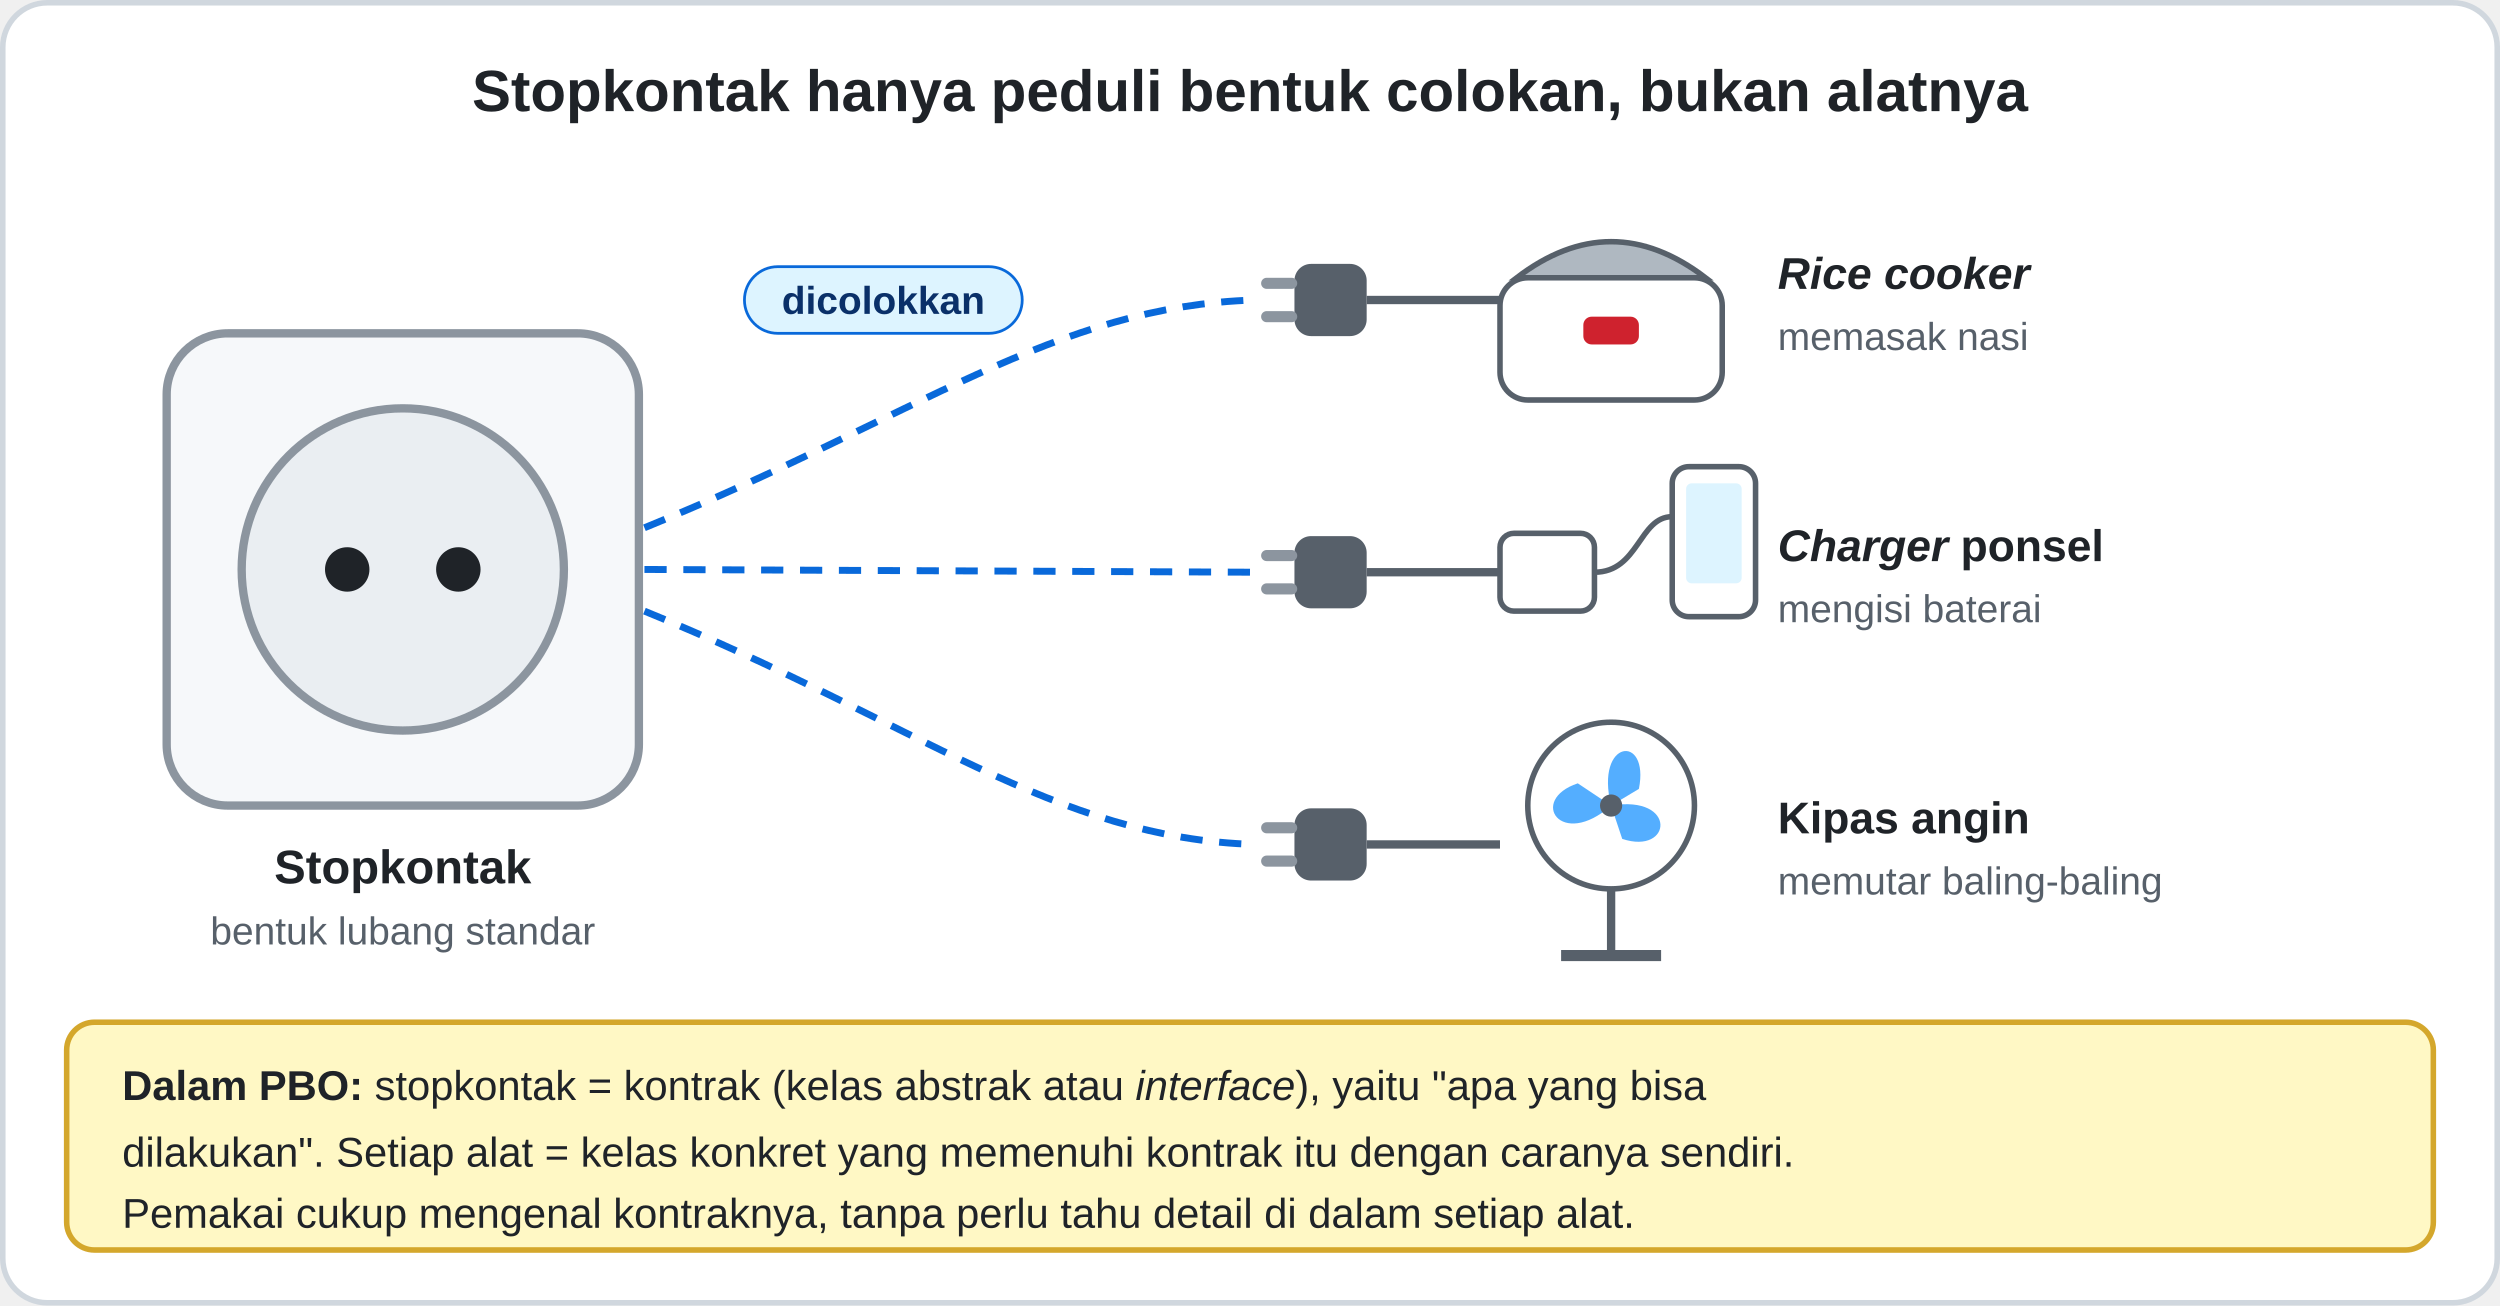
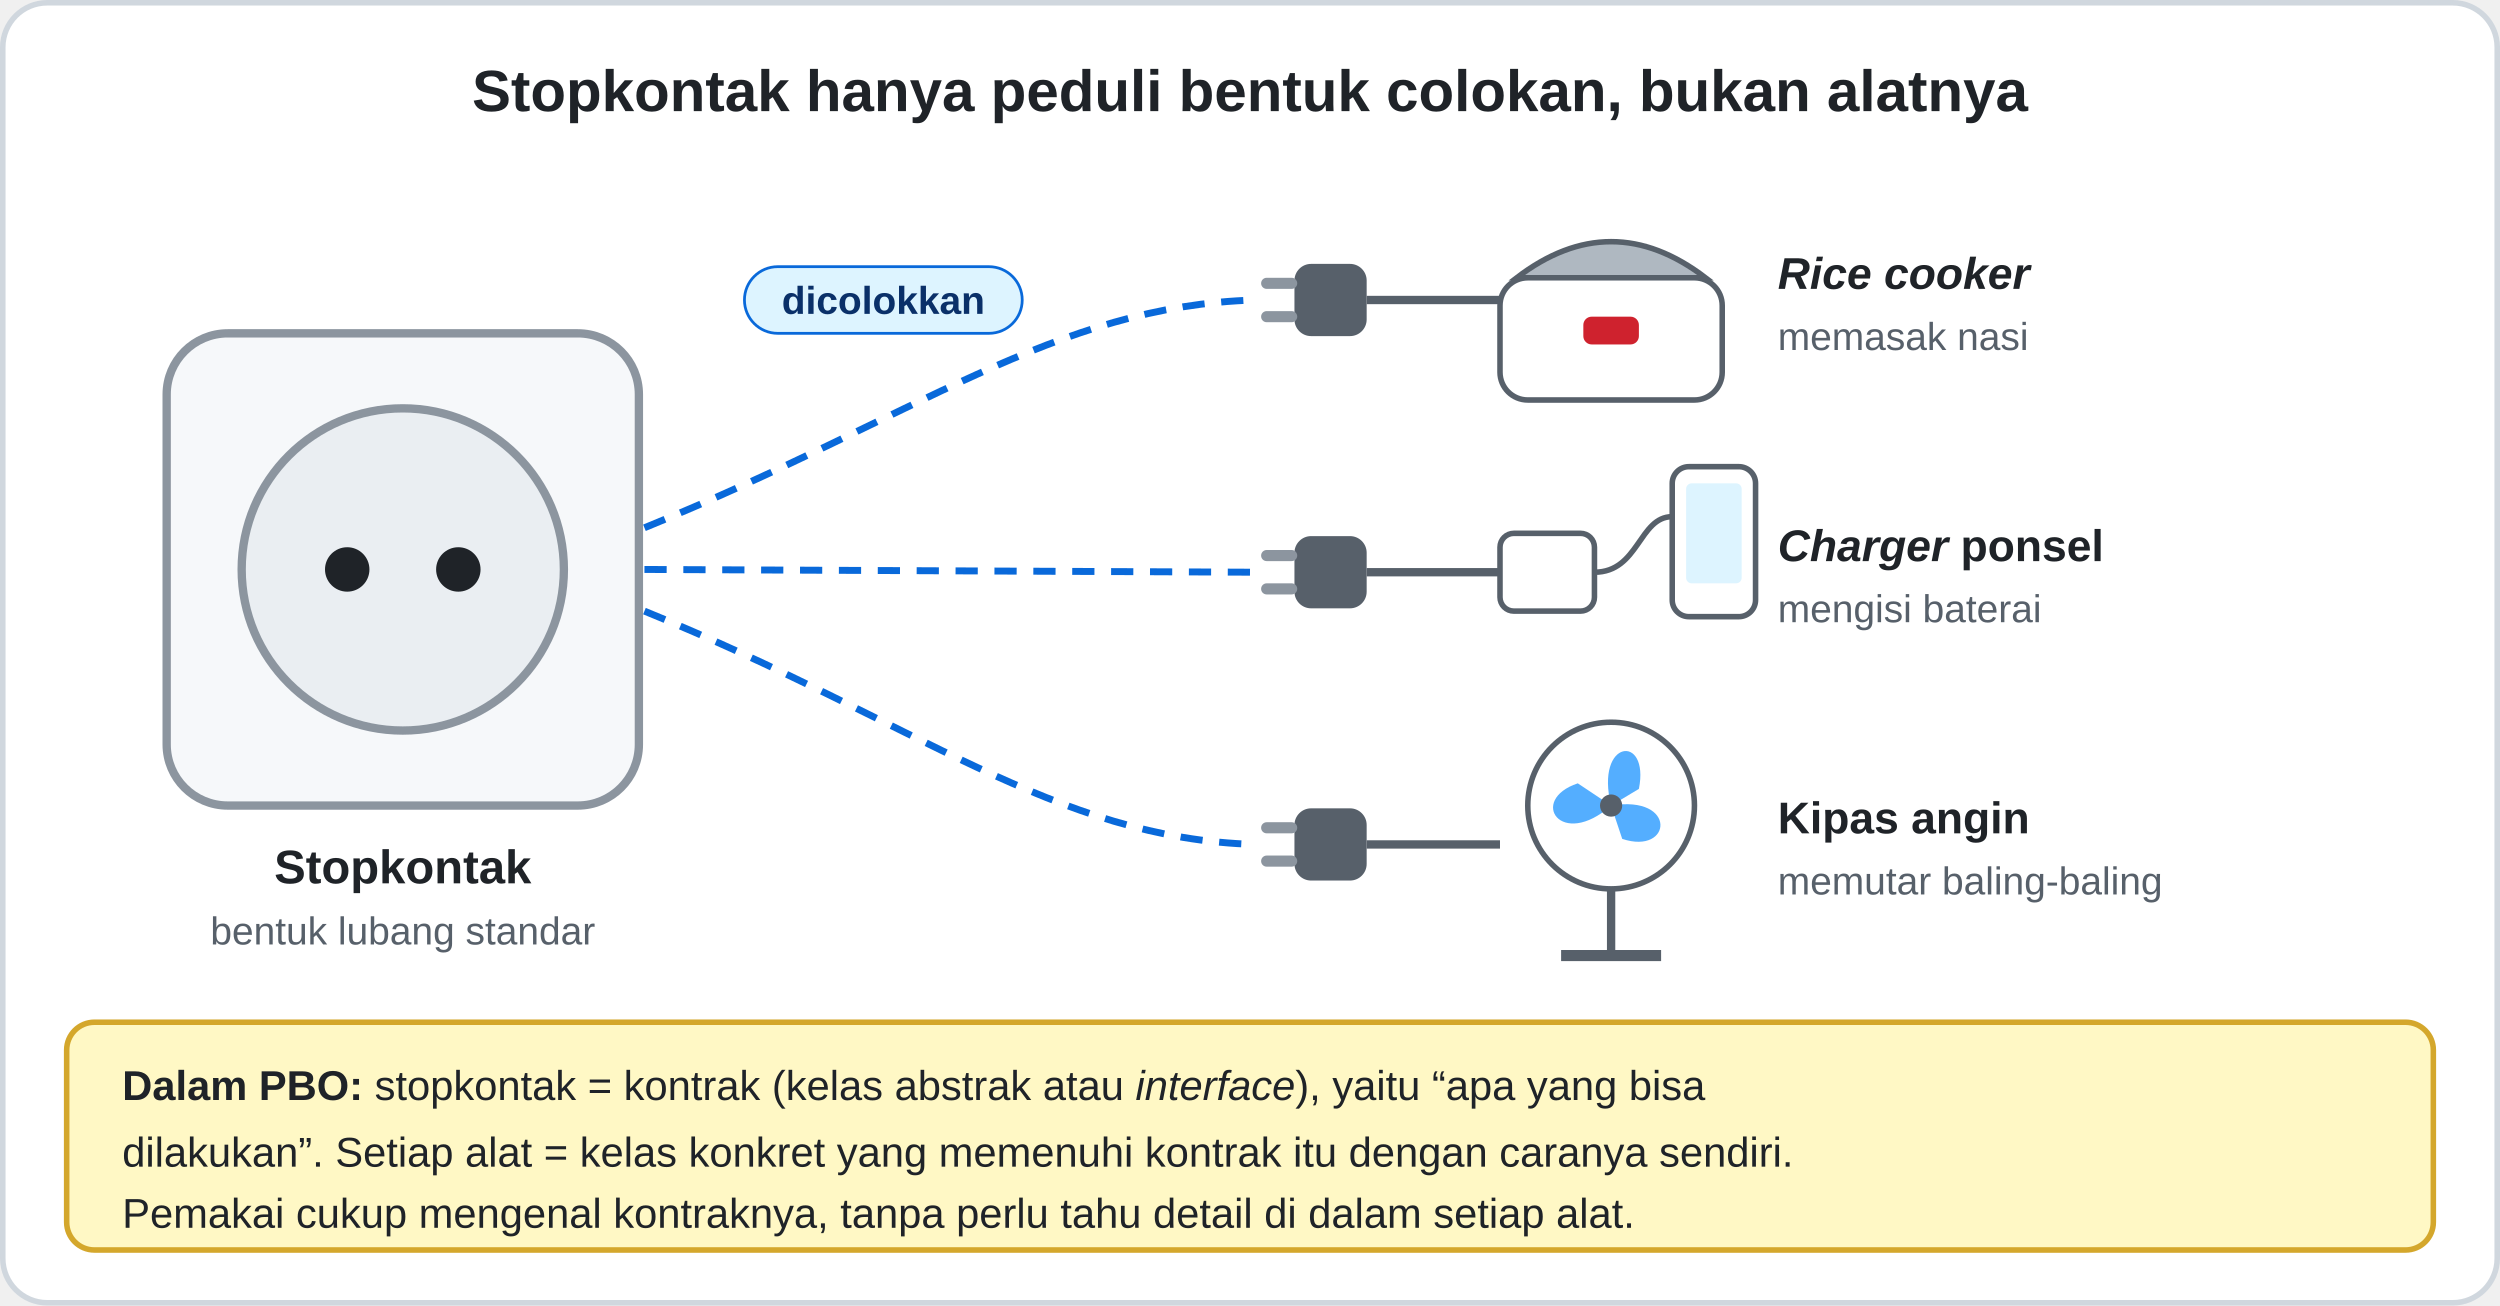
<svg xmlns="http://www.w3.org/2000/svg" width="900" height="470" viewBox="0 0 900 470" font-family="'Segoe UI', Arial, 'DejaVu Sans', sans-serif">
  <defs>
    <g id="colokan">
      <rect x="0" y="-13" width="26" height="26" rx="6" fill="#57606a" />
      <rect x="-12" y="-8" width="13" height="4" rx="2" fill="#8c959f" />
      <rect x="-12" y="4" width="13" height="4" rx="2" fill="#8c959f" />
    </g>
  </defs>
  <rect x="1" y="1" width="898" height="468" rx="16" fill="#ffffff" stroke="#d0d7de" stroke-width="2" />
  <text x="450" y="40" text-anchor="middle" font-size="21" font-weight="700" fill="#1f2328">Stopkontak hanya peduli bentuk colokan, bukan alatnya</text>
  <rect x="60" y="120" width="170" height="170" rx="22" fill="#f6f8fa" stroke="#8c959f" stroke-width="3" />
  <circle cx="145" cy="205" r="58" fill="#eaeef2" stroke="#8c959f" stroke-width="3" />
  <circle cx="125" cy="205" r="8" fill="#1f2328" />
  <circle cx="165" cy="205" r="8" fill="#1f2328" />
  <text x="145" y="318" text-anchor="middle" font-size="17" font-weight="700" fill="#1f2328">Stopkontak</text>
  <text x="145" y="340" text-anchor="middle" font-size="14" fill="#57606a">bentuk lubang standar</text>
  <g fill="none" stroke="#0969da" stroke-width="2.5" stroke-dasharray="8 6">
    <path d="M232,190 C330,150 380,110 452,108" />
    <path d="M232,205 L452,206" />
    <path d="M232,220 C330,260 380,302 452,304" />
  </g>
  <rect x="268" y="96" width="100" height="24" rx="12" fill="#ddf4ff" stroke="#0969da" />
  <text x="318" y="113" text-anchor="middle" font-size="14" font-weight="700" fill="#0a3069">dicolokkan</text>
  <use href="#colokan" x="466" y="108" />
  <line x1="492" y1="108" x2="540" y2="108" stroke="#57606a" stroke-width="3" />
  <g transform="translate(540,74)">
    <path d="M6,26 q34,-26 68,0 z" fill="#afb8c1" stroke="#57606a" stroke-width="2" />
    <rect x="0" y="26" width="80" height="44" rx="10" fill="#ffffff" stroke="#57606a" stroke-width="2" />
    <rect x="30" y="40" width="20" height="10" rx="3" fill="#cf222e" />
  </g>
  <text x="640" y="104" font-size="16" font-weight="700" fill="#1f2328">
    <tspan font-style="italic">Rice cooker</tspan>
  </text>
  <text x="640" y="126" font-size="14" fill="#57606a">memasak nasi</text>
  <use href="#colokan" x="466" y="206" />
  <line x1="492" y1="206" x2="540" y2="206" stroke="#57606a" stroke-width="3" />
  <g transform="translate(540,176)">
    <rect x="0" y="16" width="34" height="28" rx="5" fill="#ffffff" stroke="#57606a" stroke-width="2" />
    <path d="M34,30 C50,30 50,10 62,10" fill="none" stroke="#57606a" stroke-width="2" />
    <rect x="62" y="-8" width="30" height="54" rx="6" fill="#ffffff" stroke="#57606a" stroke-width="2" />
    <rect x="67" y="-2" width="20" height="36" rx="2" fill="#ddf4ff" />
  </g>
  <text x="640" y="202" font-size="16" font-weight="700" fill="#1f2328">
    <tspan font-style="italic">Charger</tspan> ponsel</text>
  <text x="640" y="224" font-size="14" fill="#57606a">mengisi baterai</text>
  <use href="#colokan" x="466" y="304" />
  <line x1="492" y1="304" x2="540" y2="304" stroke="#57606a" stroke-width="3" />
  <g transform="translate(580,290)">
    <circle cx="0" cy="0" r="30" fill="#ffffff" stroke="#57606a" stroke-width="2" />
    <path d="M0,0 C-6,-24 14,-26 10,-6 Z" fill="#54aeff" />
    <path d="M0,0 C24,-4 22,18 4,12 Z" fill="#54aeff" />
    <path d="M0,0 C-18,16 -30,-2 -12,-8 Z" fill="#54aeff" />
    <circle cx="0" cy="0" r="4" fill="#57606a" />
    <line x1="0" y1="30" x2="0" y2="52" stroke="#57606a" stroke-width="3" />
    <line x1="-18" y1="54" x2="18" y2="54" stroke="#57606a" stroke-width="4" />
  </g>
  <text x="640" y="300" font-size="16" font-weight="700" fill="#1f2328">Kipas angin</text>
  <text x="640" y="322" font-size="14" fill="#57606a">memutar baling-baling</text>
  <rect x="24" y="368" width="852" height="82" rx="10" fill="#fff8c5" stroke="#d4a72c" stroke-width="2" />
  <text x="44" y="396" font-size="15" fill="#1f2328">
-     <tspan font-weight="700">Dalam PBO:</tspan> stopkontak = kontrak (kelas abstrak atau <tspan font-style="italic">interface</tspan>), yaitu "apa yang bisa</text>
-   <text x="44" y="420" font-size="15" fill="#1f2328">dilakukan". Setiap alat = kelas konkret yang memenuhi kontrak itu dengan caranya sendiri.</text>
+     <tspan font-weight="700">Dalam PBO:</tspan> stopkontak = kontrak (kelas abstrak atau <tspan font-style="italic">interface</tspan>), yaitu “apa yang bisa</text>
+   <text x="44" y="420" font-size="15" fill="#1f2328">dilakukan”. Setiap alat = kelas konkret yang memenuhi kontrak itu dengan caranya sendiri.</text>
  <text x="44" y="442" font-size="15" fill="#1f2328">Pemakai cukup mengenal kontraknya, tanpa perlu tahu detail di dalam setiap alat.</text>
</svg>
